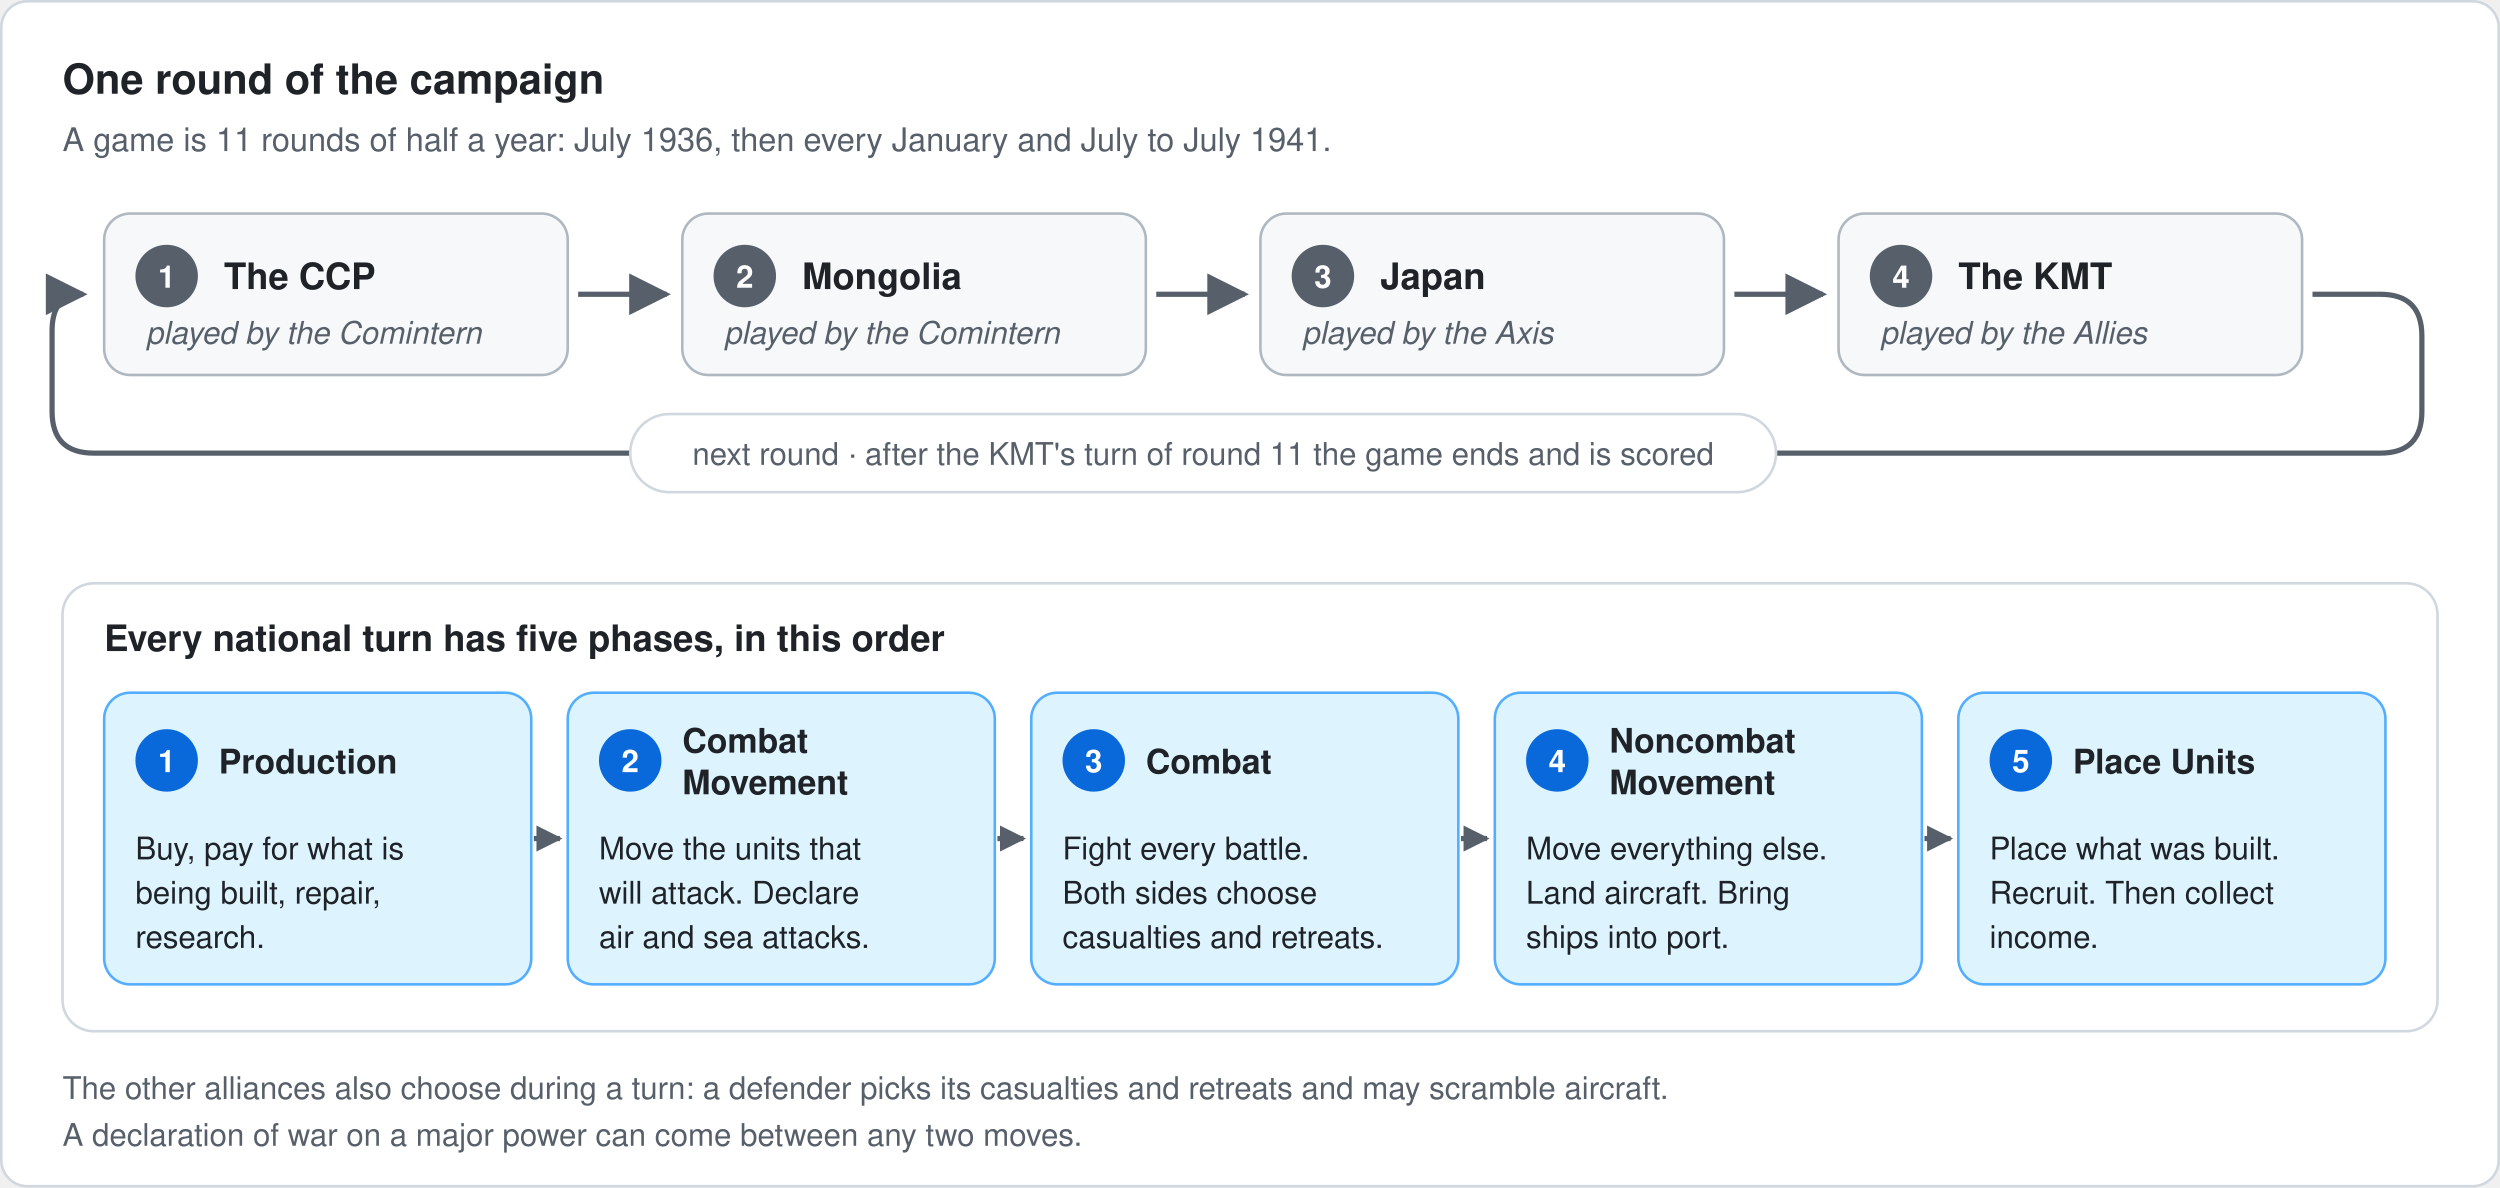
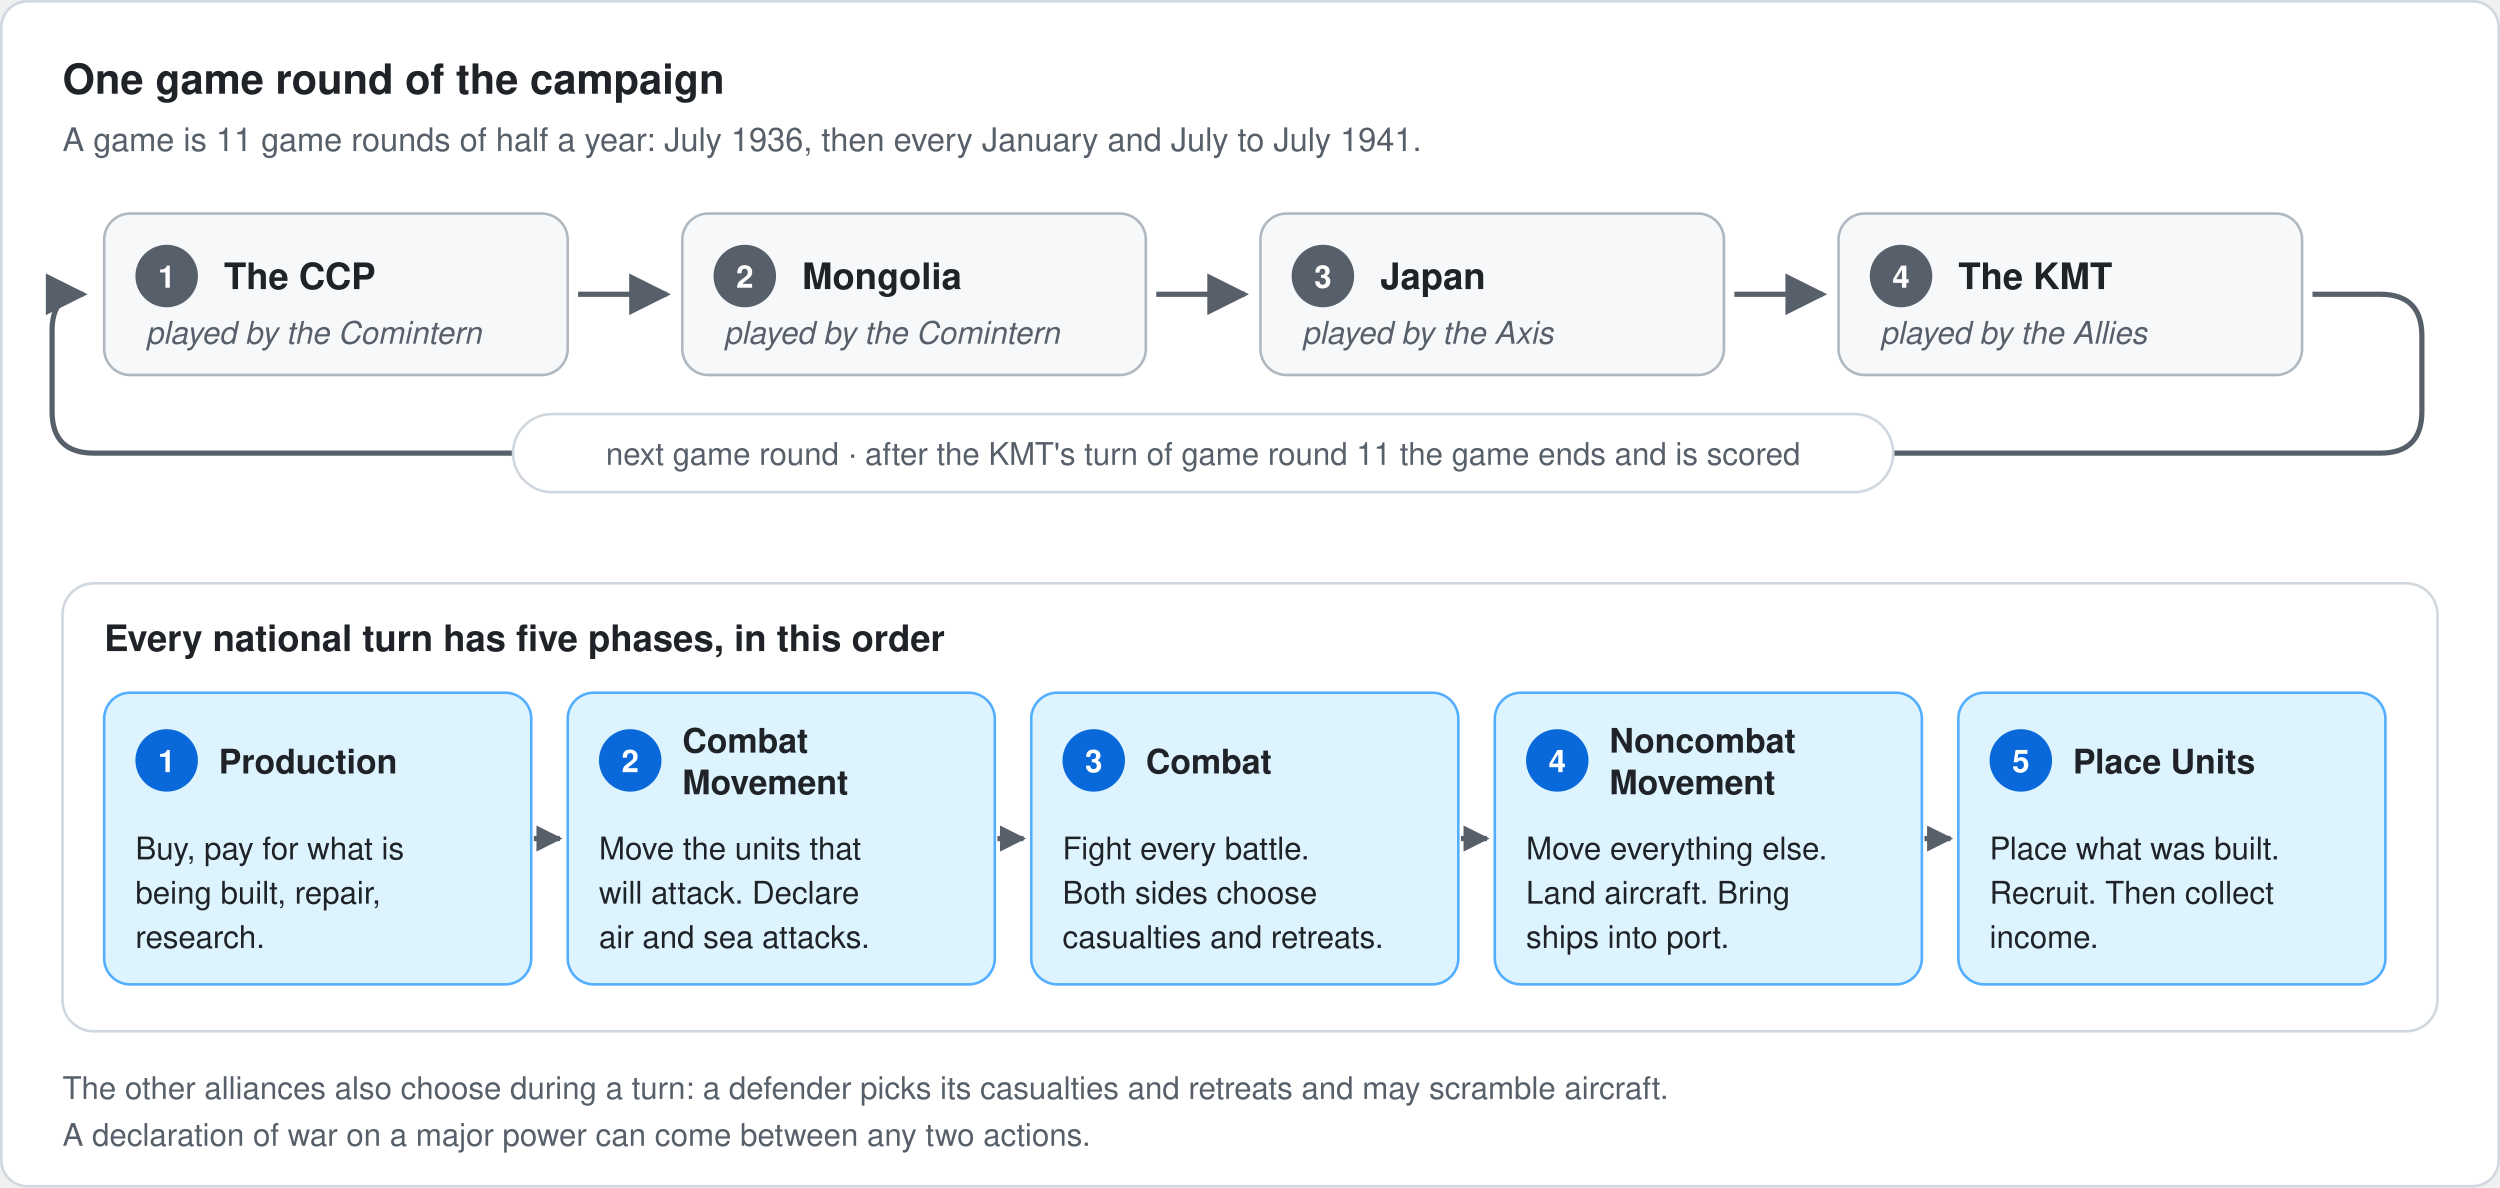
<svg xmlns="http://www.w3.org/2000/svg" width="960" height="456" viewBox="0 0 960 456" role="img" aria-labelledby="title desc">
  <defs>
    <marker id="arrow" viewBox="0 0 10 10" refX="9" refY="5" markerWidth="8" markerHeight="8" orient="auto-start-reverse">
      <path d="M 0 0 L 10 5 L 0 10 z" fill="#57606a" />
    </marker>
    <marker id="small" viewBox="0 0 10 10" refX="9" refY="5" markerWidth="5" markerHeight="5" orient="auto-start-reverse">
      <path d="M 0 0 L 10 5 L 0 10 z" fill="#57606a" />
    </marker>
  </defs>
  <style>
    text { font-family: -apple-system, BlinkMacSystemFont, "Segoe UI", Helvetica, Arial, sans-serif; fill: #1f2328; }
    .heading { font-size: 16px; font-weight: 600; }
    .subheading { font-size: 12.5px; fill: #57606a; }
    .title { font-size: 14px; font-weight: 600; }
    .phase { font-size: 13px; font-weight: 600; }
    .sub { font-size: 12px; fill: #57606a; font-style: italic; }
    .body { font-size: 12px; }
    .label { font-size: 12px; fill: #57606a; }
    .note { font-size: 12px; fill: #57606a; }
    .step { font-size: 12px; font-weight: 700; fill: #ffffff; }
  </style>
  <rect x="0.5" y="0.5" width="959" height="455" rx="10" fill="#ffffff" stroke="#d0d7de" />
-   <text class="heading" x="24" y="36" text-anchor="start">One round of the campaign</text>
-   <text class="subheading" x="24" y="58" text-anchor="start">A game is 11 rounds of half a year: July 1936, then every January and July to July 1941.</text>
+   <text class="heading" x="24" y="36" text-anchor="start">One game round of the campaign</text>
+   <text class="subheading" x="24" y="58" text-anchor="start">A game is 11 game rounds of half a year: July 1936, then every January and July to July 1941.</text>
  <rect x="40" y="82" width="178" height="62" rx="10" fill="#f6f8fa" stroke="#afb8c1" />
  <circle cx="64" cy="106" r="12" fill="#57606a" />
  <text class="step" x="64" y="110.5" text-anchor="middle">1</text>
  <text class="title" x="86" y="111" text-anchor="start">The CCP</text>
  <text class="sub" x="56" y="132" text-anchor="start">played by the Comintern</text>
  <line x1="222" y1="113.0" x2="256" y2="113.0" stroke="#57606a" stroke-width="2" marker-end="url(#arrow)" />
  <rect x="262" y="82" width="178" height="62" rx="10" fill="#f6f8fa" stroke="#afb8c1" />
  <circle cx="286" cy="106" r="12" fill="#57606a" />
  <text class="step" x="286" y="110.5" text-anchor="middle">2</text>
  <text class="title" x="308" y="111" text-anchor="start">Mongolia</text>
  <text class="sub" x="278" y="132" text-anchor="start">played by the Comintern</text>
  <line x1="444" y1="113.0" x2="478" y2="113.0" stroke="#57606a" stroke-width="2" marker-end="url(#arrow)" />
  <rect x="484" y="82" width="178" height="62" rx="10" fill="#f6f8fa" stroke="#afb8c1" />
  <circle cx="508" cy="106" r="12" fill="#57606a" />
  <text class="step" x="508" y="110.5" text-anchor="middle">3</text>
  <text class="title" x="530" y="111" text-anchor="start">Japan</text>
  <text class="sub" x="500" y="132" text-anchor="start">played by the Axis</text>
  <line x1="666" y1="113.0" x2="700" y2="113.0" stroke="#57606a" stroke-width="2" marker-end="url(#arrow)" />
  <rect x="706" y="82" width="178" height="62" rx="10" fill="#f6f8fa" stroke="#afb8c1" />
  <circle cx="730" cy="106" r="12" fill="#57606a" />
  <text class="step" x="730" y="110.5" text-anchor="middle">4</text>
  <text class="title" x="752" y="111" text-anchor="start">The KMT</text>
  <text class="sub" x="722" y="132" text-anchor="start">played by the Allies</text>
  <path d="M 888 113.0 L 914 113.0 Q 930 113.0 930 129.0 L 930 158 Q 930 174 914 174 L 36 174 Q 20 174 20 158 L 20 127.0 Q 20 113.0 32 113.0" fill="none" stroke="#57606a" stroke-width="2" marker-end="url(#arrow)" />
-   <rect x="242.0" y="159" width="440" height="30" rx="15" fill="#ffffff" stroke="#d0d7de" />
-   <text class="label" x="462.0" y="178.5" text-anchor="middle">next round · after the KMT's turn of round 11 the game ends and is scored</text>
+   <rect x="197.0" y="159" width="530" height="30" rx="15" fill="#ffffff" stroke="#d0d7de" />
+   <text class="label" x="462.0" y="178.5" text-anchor="middle">next game round · after the KMT's turn of game round 11 the game ends and is scored</text>
  <rect x="24" y="224" width="912" height="172" rx="12" fill="#ffffff" stroke="#d0d7de" />
  <text class="title" x="40" y="250" text-anchor="start">Every national turn has five phases, in this order</text>
  <rect x="40" y="266" width="164" height="112" rx="10" fill="#ddf4ff" stroke="#54aeff" />
  <circle cx="64" cy="292" r="12" fill="#0969da" />
  <text class="step" x="64" y="296.5" text-anchor="middle">1</text>
  <text class="phase" x="84" y="297" text-anchor="start">Production</text>
  <text class="body" x="52" y="330" text-anchor="start">Buy, pay for what is</text>
  <text class="body" x="52" y="347" text-anchor="start">being built, repair,</text>
  <text class="body" x="52" y="364" text-anchor="start">research.</text>
  <line x1="205" y1="322.0" x2="215" y2="322.0" stroke="#57606a" stroke-width="2" marker-end="url(#small)" />
  <rect x="218" y="266" width="164" height="112" rx="10" fill="#ddf4ff" stroke="#54aeff" />
  <circle cx="242" cy="292" r="12" fill="#0969da" />
  <text class="step" x="242" y="296.5" text-anchor="middle">2</text>
  <text class="phase" x="262" y="289" text-anchor="start">Combat</text>
  <text class="phase" x="262" y="305" text-anchor="start">Movement</text>
  <text class="body" x="230" y="330" text-anchor="start">Move the units that</text>
  <text class="body" x="230" y="347" text-anchor="start">will attack. Declare</text>
  <text class="body" x="230" y="364" text-anchor="start">air and sea attacks.</text>
  <line x1="383" y1="322.0" x2="393" y2="322.0" stroke="#57606a" stroke-width="2" marker-end="url(#small)" />
  <rect x="396" y="266" width="164" height="112" rx="10" fill="#ddf4ff" stroke="#54aeff" />
  <circle cx="420" cy="292" r="12" fill="#0969da" />
  <text class="step" x="420" y="296.5" text-anchor="middle">3</text>
  <text class="phase" x="440" y="297" text-anchor="start">Combat</text>
  <text class="body" x="408" y="330" text-anchor="start">Fight every battle.</text>
  <text class="body" x="408" y="347" text-anchor="start">Both sides choose</text>
  <text class="body" x="408" y="364" text-anchor="start">casualties and retreats.</text>
  <line x1="561" y1="322.0" x2="571" y2="322.0" stroke="#57606a" stroke-width="2" marker-end="url(#small)" />
  <rect x="574" y="266" width="164" height="112" rx="10" fill="#ddf4ff" stroke="#54aeff" />
  <circle cx="598" cy="292" r="12" fill="#0969da" />
  <text class="step" x="598" y="296.5" text-anchor="middle">4</text>
  <text class="phase" x="618" y="289" text-anchor="start">Noncombat</text>
  <text class="phase" x="618" y="305" text-anchor="start">Movement</text>
  <text class="body" x="586" y="330" text-anchor="start">Move everything else.</text>
  <text class="body" x="586" y="347" text-anchor="start">Land aircraft. Bring</text>
  <text class="body" x="586" y="364" text-anchor="start">ships into port.</text>
  <line x1="739" y1="322.0" x2="749" y2="322.0" stroke="#57606a" stroke-width="2" marker-end="url(#small)" />
  <rect x="752" y="266" width="164" height="112" rx="10" fill="#ddf4ff" stroke="#54aeff" />
  <circle cx="776" cy="292" r="12" fill="#0969da" />
  <text class="step" x="776" y="296.5" text-anchor="middle">5</text>
  <text class="phase" x="796" y="297" text-anchor="start">Place Units</text>
  <text class="body" x="764" y="330" text-anchor="start">Place what was built.</text>
  <text class="body" x="764" y="347" text-anchor="start">Recruit. Then collect</text>
  <text class="body" x="764" y="364" text-anchor="start">income.</text>
  <text class="note" x="24" y="422" text-anchor="start">The other alliances also choose during a turn: a defender picks its casualties and retreats and may scramble aircraft.</text>
-   <text class="note" x="24" y="440" text-anchor="start">A declaration of war on a major power can come between any two moves.</text>
+   <text class="note" x="24" y="440" text-anchor="start">A declaration of war on a major power can come between any two actions.</text>
</svg>
